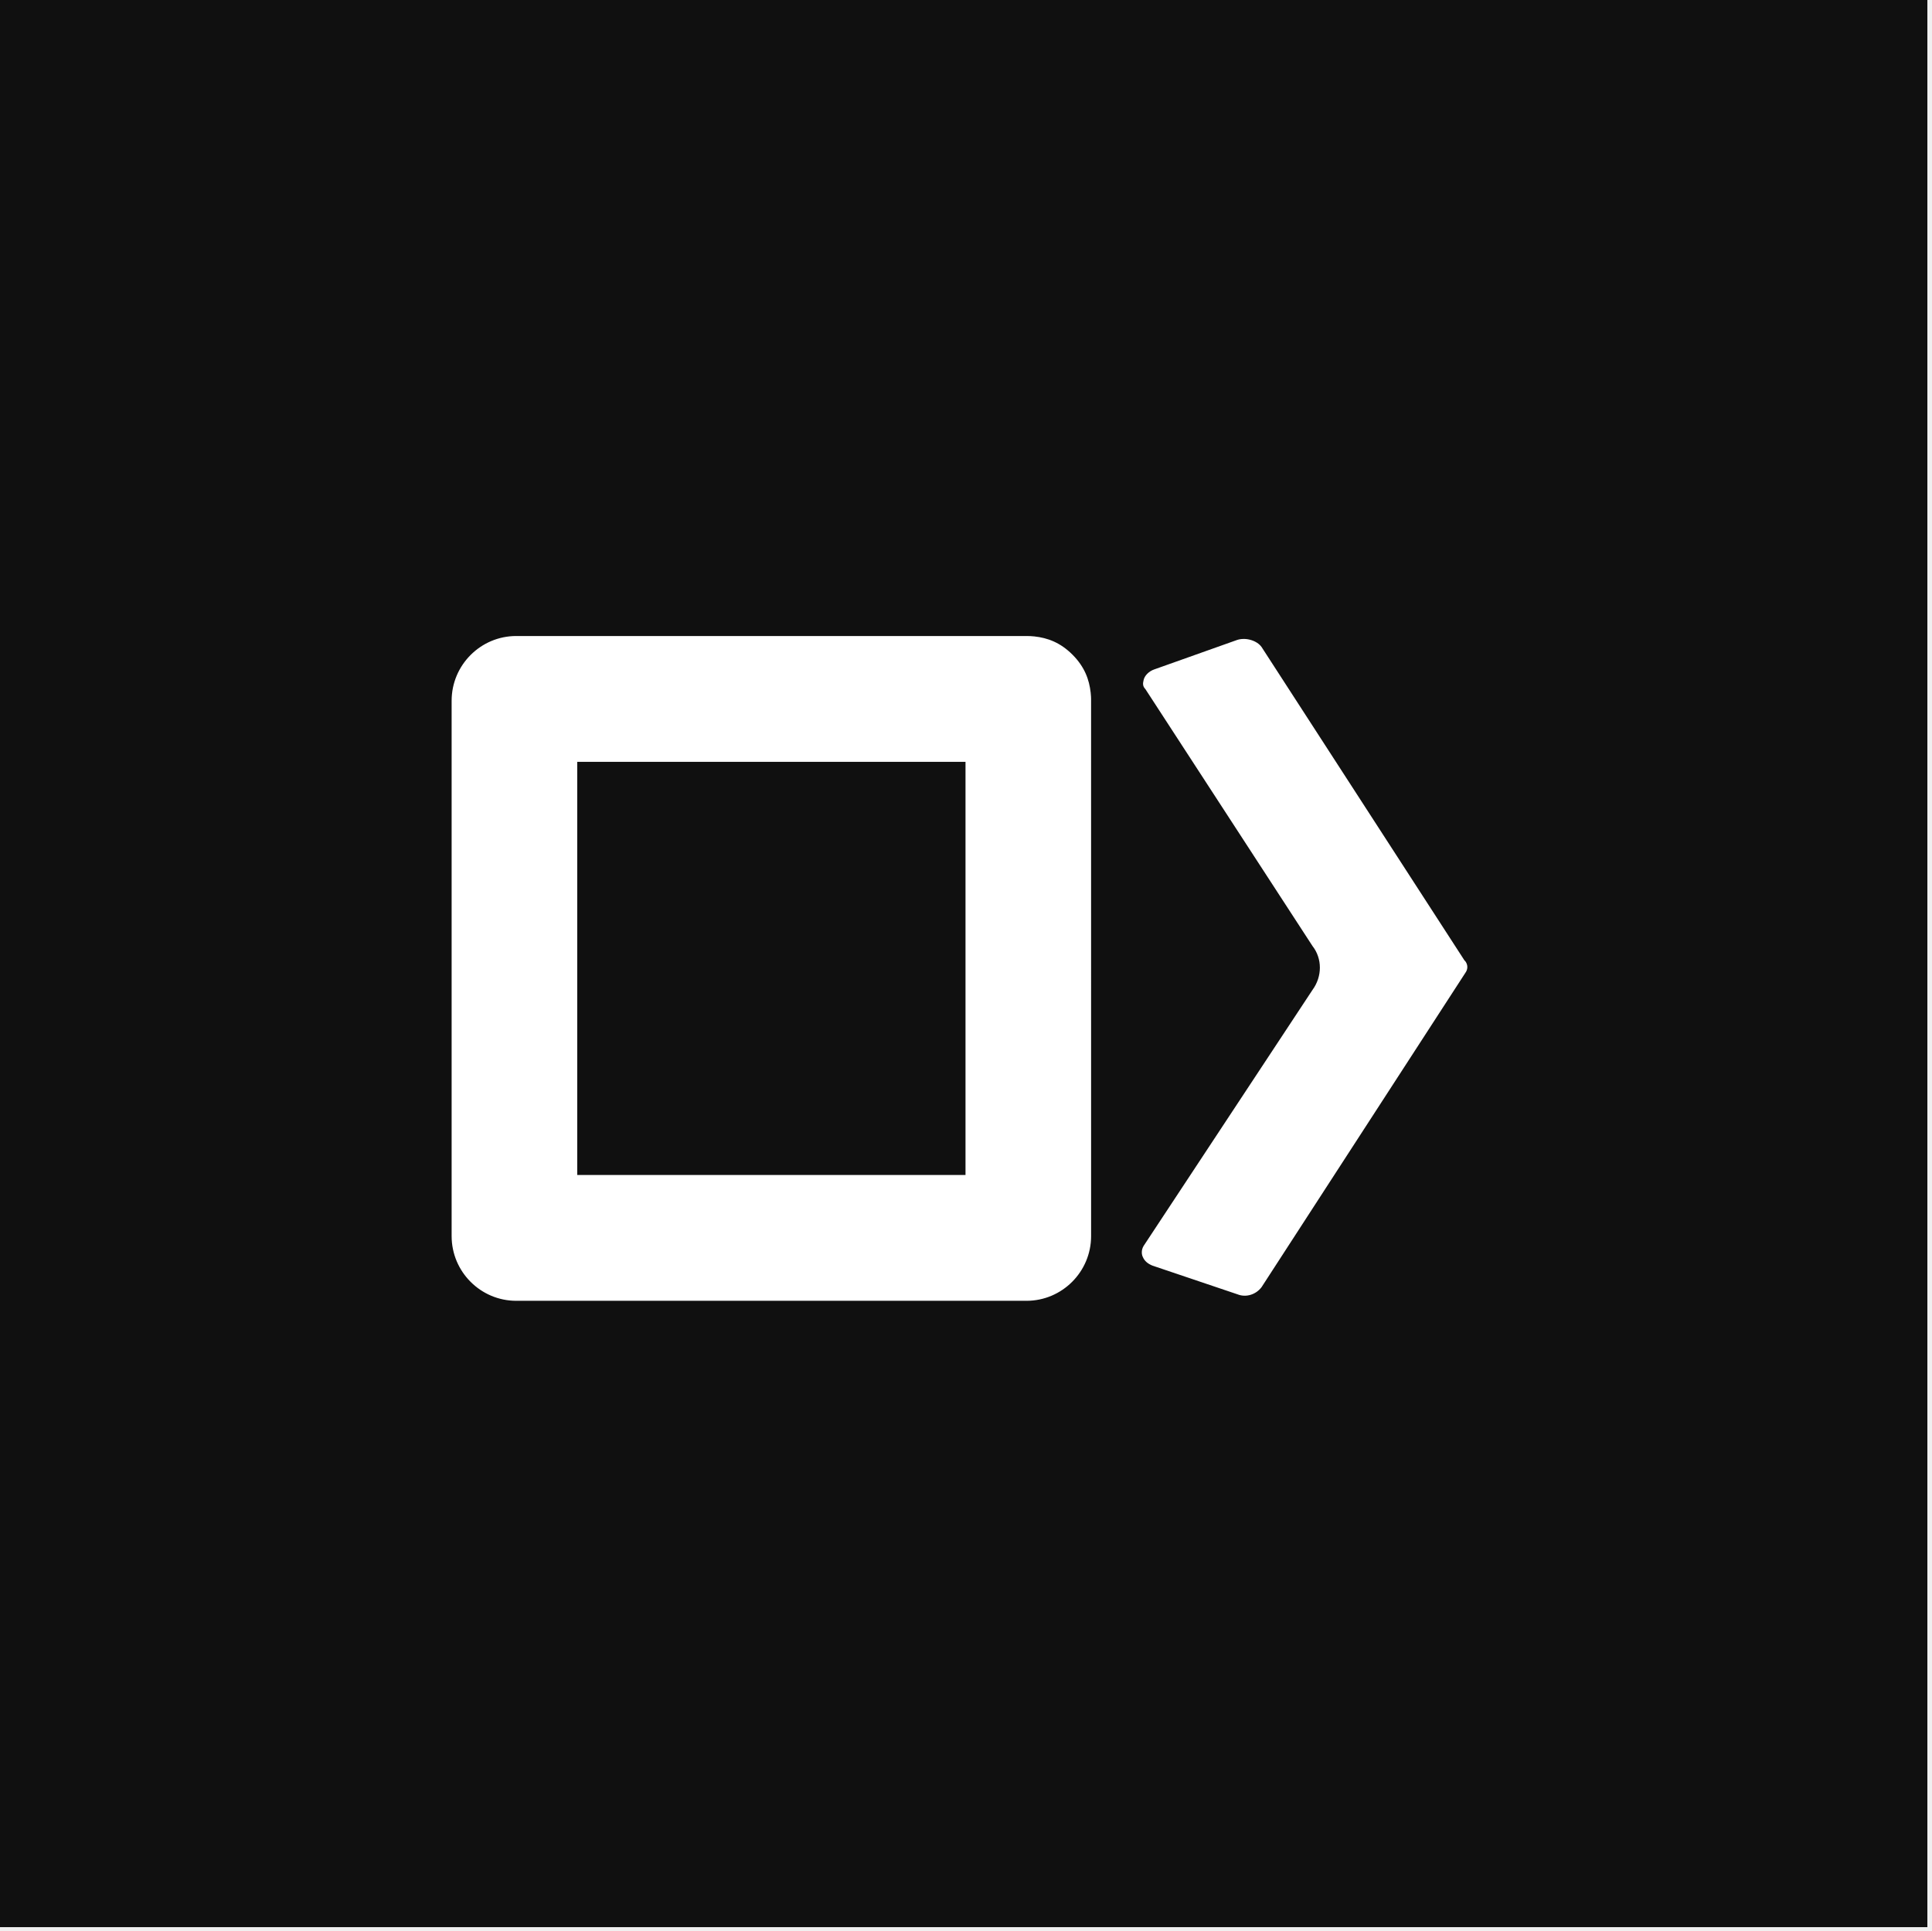
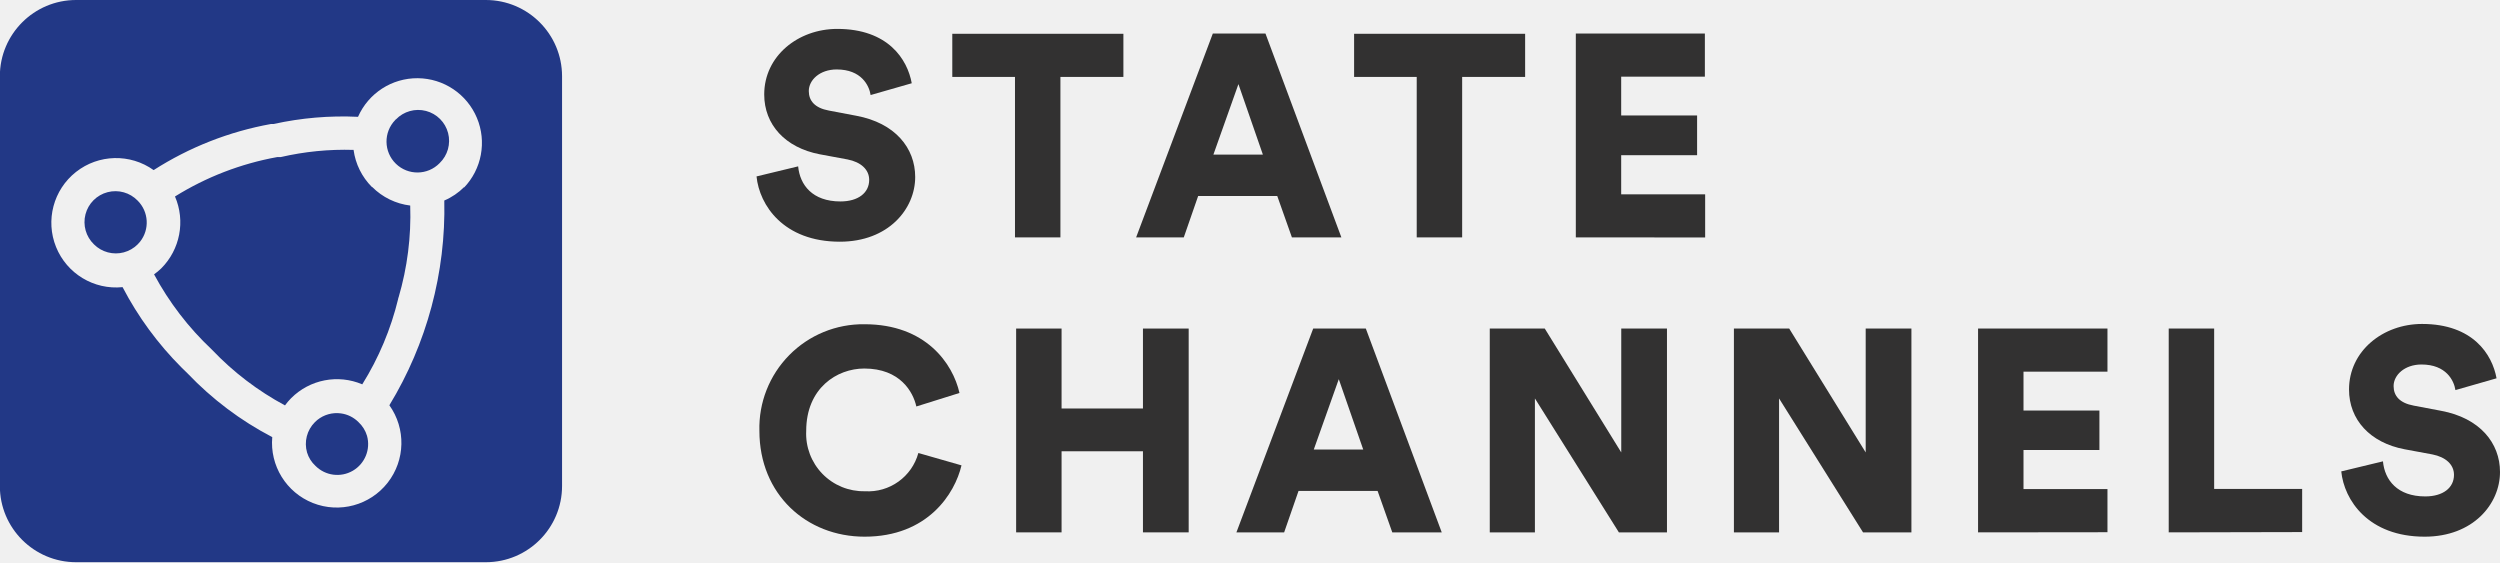
- <svg xmlns="http://www.w3.org/2000/svg" xmlns:xlink="http://www.w3.org/1999/xlink" height="1" viewBox="0 0 607.456 606.993">
+ <svg xmlns="http://www.w3.org/2000/svg" id="Capa_1" data-name="Capa 1" viewBox="0 0 347.74 78.18">
  <defs>
-     <path id="a" d="m0 0h606v606h-606z" />
-     <path id="b" d="m39.491 39.565v129.914h122.081v-129.914zm161.571 149.133c0 11.209-9.12 20.346-20.307 20.346h-160.447c-11.17 0-20.307-9.122-20.307-20.346v-168.353c0-11.206 9.123-20.346 20.307-20.346h160.447c1.232.02 1.232.02 2.505.13 4.121.459 8.123 1.902 11.948 5.735 3.825 3.833 5.266 7.842 5.724 11.971.11 1.276.11 1.276.124 1.921.004.292.005 56.606.005 168.943zm69.613-91.213-52.547-80.798c-.841-.846-.841-1.689-.562-2.815.283-1.409 1.686-2.815 3.372-3.378l26.134-9.292c2.81-.843 6.182.283 7.588 2.252l63.783 98.536.283.28c.841 1.126.841 2.535 0 3.661l-64.066 98.816c-1.686 2.252-4.778 3.378-7.588 2.252l-26.696-9.009c-1.403-.563-2.527-1.409-3.089-2.815-.283-.563-.562-1.972.279-3.378l53.109-80.518c3.092-4.221 3.092-9.852 0-13.793z" />
-     <mask id="c" fill="#fff">
-       <use fill="none" xlink:href="#a" />
-     </mask>
-     <mask id="d" fill="#fff">
-       <use fill="none" xlink:href="#b" />
-     </mask>
+     <style>.cls-1{fill:#223886;}.cls-2{fill:#323131;}</style>
  </defs>
-   <g fill="none" fill-rule="evenodd">
-     <use fill="#101010" xlink:href="#a" />
-     <g fill="#101010" mask="url(#c)">
-       <path d="m0 0h645v648h-645z" transform="translate(-12.12 -9.09)" />
-     </g>
-     <g transform="translate(142 200)">
-       <use fill="#fff" fill-rule="nonzero" xlink:href="#b" />
-       <g fill="#fff" mask="url(#d)">
-         <path d="m0 0h346v347h-346z" transform="translate(-12.15094 -70)" />
-       </g>
-     </g>
-   </g>
+   <path class="cls-1" d="M191.71,381.41h-57a10.61,10.61,0,0,0-10.6,10.6v57a10.6,10.6,0,0,0,10.6,10.6h57a10.6,10.6,0,0,0,10.6-10.6V392A10.61,10.61,0,0,0,191.71,381.41Zm-3,26a8.69,8.69,0,0,1-2.78,1.89,52.54,52.54,0,0,1-7.64,28.48A9,9,0,1,1,162,442.21a44.93,44.93,0,0,1-11.77-8.85l-.84-.82a45.64,45.64,0,0,1-8.21-11.19,9,9,0,1,1,4.32-16.28,45.19,45.19,0,0,1,16.31-6.41l.24,0,.13,0a44.5,44.5,0,0,1,11.75-1,9,9,0,1,1,14.72,9.87Zm-45.43,1.91a4.3,4.3,0,1,0-6.08,6.08,4.26,4.26,0,0,0,1.92,1.11,4.3,4.3,0,0,0,4.16-1.11,4,4,0,0,0,.34-.38,4.3,4.3,0,0,0-.34-5.7ZM174,440.13a4.24,4.24,0,0,0-2.46-1.22,4.3,4.3,0,0,0-3.28.92l-.33.3a4.28,4.28,0,0,0-1.09,4.22A4.14,4.14,0,0,0,168,446.2a4.29,4.29,0,0,0,7.18-4.17A4.25,4.25,0,0,0,174,440.13Zm1.86-32.71a9,9,0,0,1-2.55-5.16,39.63,39.63,0,0,0-10.14,1h-.07l-.24,0-.18,0a40.58,40.58,0,0,0-14.21,5.48,9.07,9.07,0,0,1-1.91,10,8.4,8.4,0,0,1-1,.83A40.94,40.94,0,0,0,153.56,430l.09.09a40.35,40.35,0,0,0,10.12,7.71,8.64,8.64,0,0,1,.85-1,9,9,0,0,1,9.9-1.93,40.44,40.44,0,0,0,5-11.91c0-.07,0-.13.05-.18A40.52,40.52,0,0,0,181.19,410,9,9,0,0,1,175.9,407.42Zm3.35-9.43-.1.11a4.3,4.3,0,0,0,6.17,6h0a4.3,4.3,0,1,0-6.08-6.08Z" transform="translate(-124.13 -381.41)" />
+   <path class="cls-2" d="M245.23,394.63c-.2-1.32-1.28-3.56-4.72-3.56-2.36,0-3.88,1.48-3.88,3,0,1.36.84,2.36,2.8,2.72l3.8.72c5.4,1,8.2,4.48,8.2,8.52,0,4.44-3.72,9-10.48,9-7.84,0-11.19-5.08-11.59-9.08l5.79-1.4c.24,2.6,2,4.88,5.88,4.88,2.48,0,4-1.2,4-3,0-1.44-1.16-2.48-3-2.84l-3.88-.72c-4.8-.92-7.72-4.12-7.72-8.32,0-5.36,4.72-9.12,10.16-9.12,7.08,0,9.76,4.24,10.36,7.56Z" transform="translate(-124.13 -381.41)" />
+   <path class="cls-2" d="M271.63,392.11v22.32h-6.32V392.11h-8.72v-6h23.8v6Z" transform="translate(-124.13 -381.41)" />
+   <path class="cls-2" d="M301.79,408.67h-11l-2,5.76h-6.63l10.67-28.36h7.32l10.56,28.36h-6.88Zm-8.88-5.76h6.88l-3.4-9.8Z" transform="translate(-124.13 -381.41)" />
+   <path class="cls-2" d="M327.51,392.11v22.32h-6.32V392.11h-8.71v-6h23.79v6Z" transform="translate(-124.13 -381.41)" />
+   <path class="cls-2" d="M343.32,414.43V386.07h17.95v6H349.63v5.4h10.56V403H349.63v5.44h11.68v6Z" transform="translate(-124.13 -381.41)" />
+   <path class="cls-2" d="M229.76,441.35a14.43,14.43,0,0,1,14.63-14.84c8.52,0,12.28,5.48,13.2,9.56l-6,1.88c-.44-2-2.24-5.28-7.24-5.28-3.8,0-8.08,2.72-8.08,8.68a8,8,0,0,0,8.16,8.39,7.24,7.24,0,0,0,7.44-5.32l6,1.72c-.92,3.92-4.68,9.92-13.48,9.92C236.31,456.06,229.76,450.18,229.76,441.35Z" transform="translate(-124.13 -381.41)" />
+   <path class="cls-2" d="M283.11,455.46V444.18H271.79v11.28h-6.32V427.11h6.32v11.12h11.32V427.11h6.36v28.35Z" transform="translate(-124.13 -381.41)" />
+   <path class="cls-2" d="M315.75,449.7h-11l-2,5.76h-6.64l10.68-28.35h7.32l10.56,28.35h-6.88Zm-8.88-5.76h6.88l-3.4-9.79Z" transform="translate(-124.13 -381.41)" />
+   <path class="cls-2" d="M349.31,455.46l-11.68-18.63v18.63h-6.28V427.11H339l10.64,17.23V427.11H356v28.35Z" transform="translate(-124.13 -381.41)" />
+   <path class="cls-2" d="M383.27,455.46l-11.68-18.63v18.63h-6.28V427.11H373l10.64,17.23V427.11H390v28.35Z" transform="translate(-124.13 -381.41)" />
+   <path class="cls-2" d="M399.27,455.46V427.11h18v6H405.59v5.4h10.56V444H405.59v5.44h11.68v6Z" transform="translate(-124.13 -381.41)" />
+   <path class="cls-2" d="M425.79,455.46V427.11h6.32v22.31h12.24v6Z" transform="translate(-124.13 -381.41)" />
+   <path class="cls-2" d="M465.67,435.67c-.2-1.32-1.28-3.56-4.72-3.56-2.36,0-3.88,1.48-3.88,3,0,1.36.84,2.36,2.8,2.72l3.8.72c5.4,1,8.2,4.48,8.2,8.51,0,4.44-3.72,9-10.48,9-7.84,0-11.2-5.08-11.6-9.08l5.8-1.4c.24,2.6,2,4.88,5.88,4.88,2.48,0,4-1.2,4-3,0-1.44-1.16-2.48-3-2.84l-3.88-.72c-4.8-.91-7.72-4.12-7.72-8.31,0-5.36,4.72-9.12,10.16-9.12,7.08,0,9.76,4.24,10.36,7.56Z" transform="translate(-124.13 -381.41)" />
</svg>
